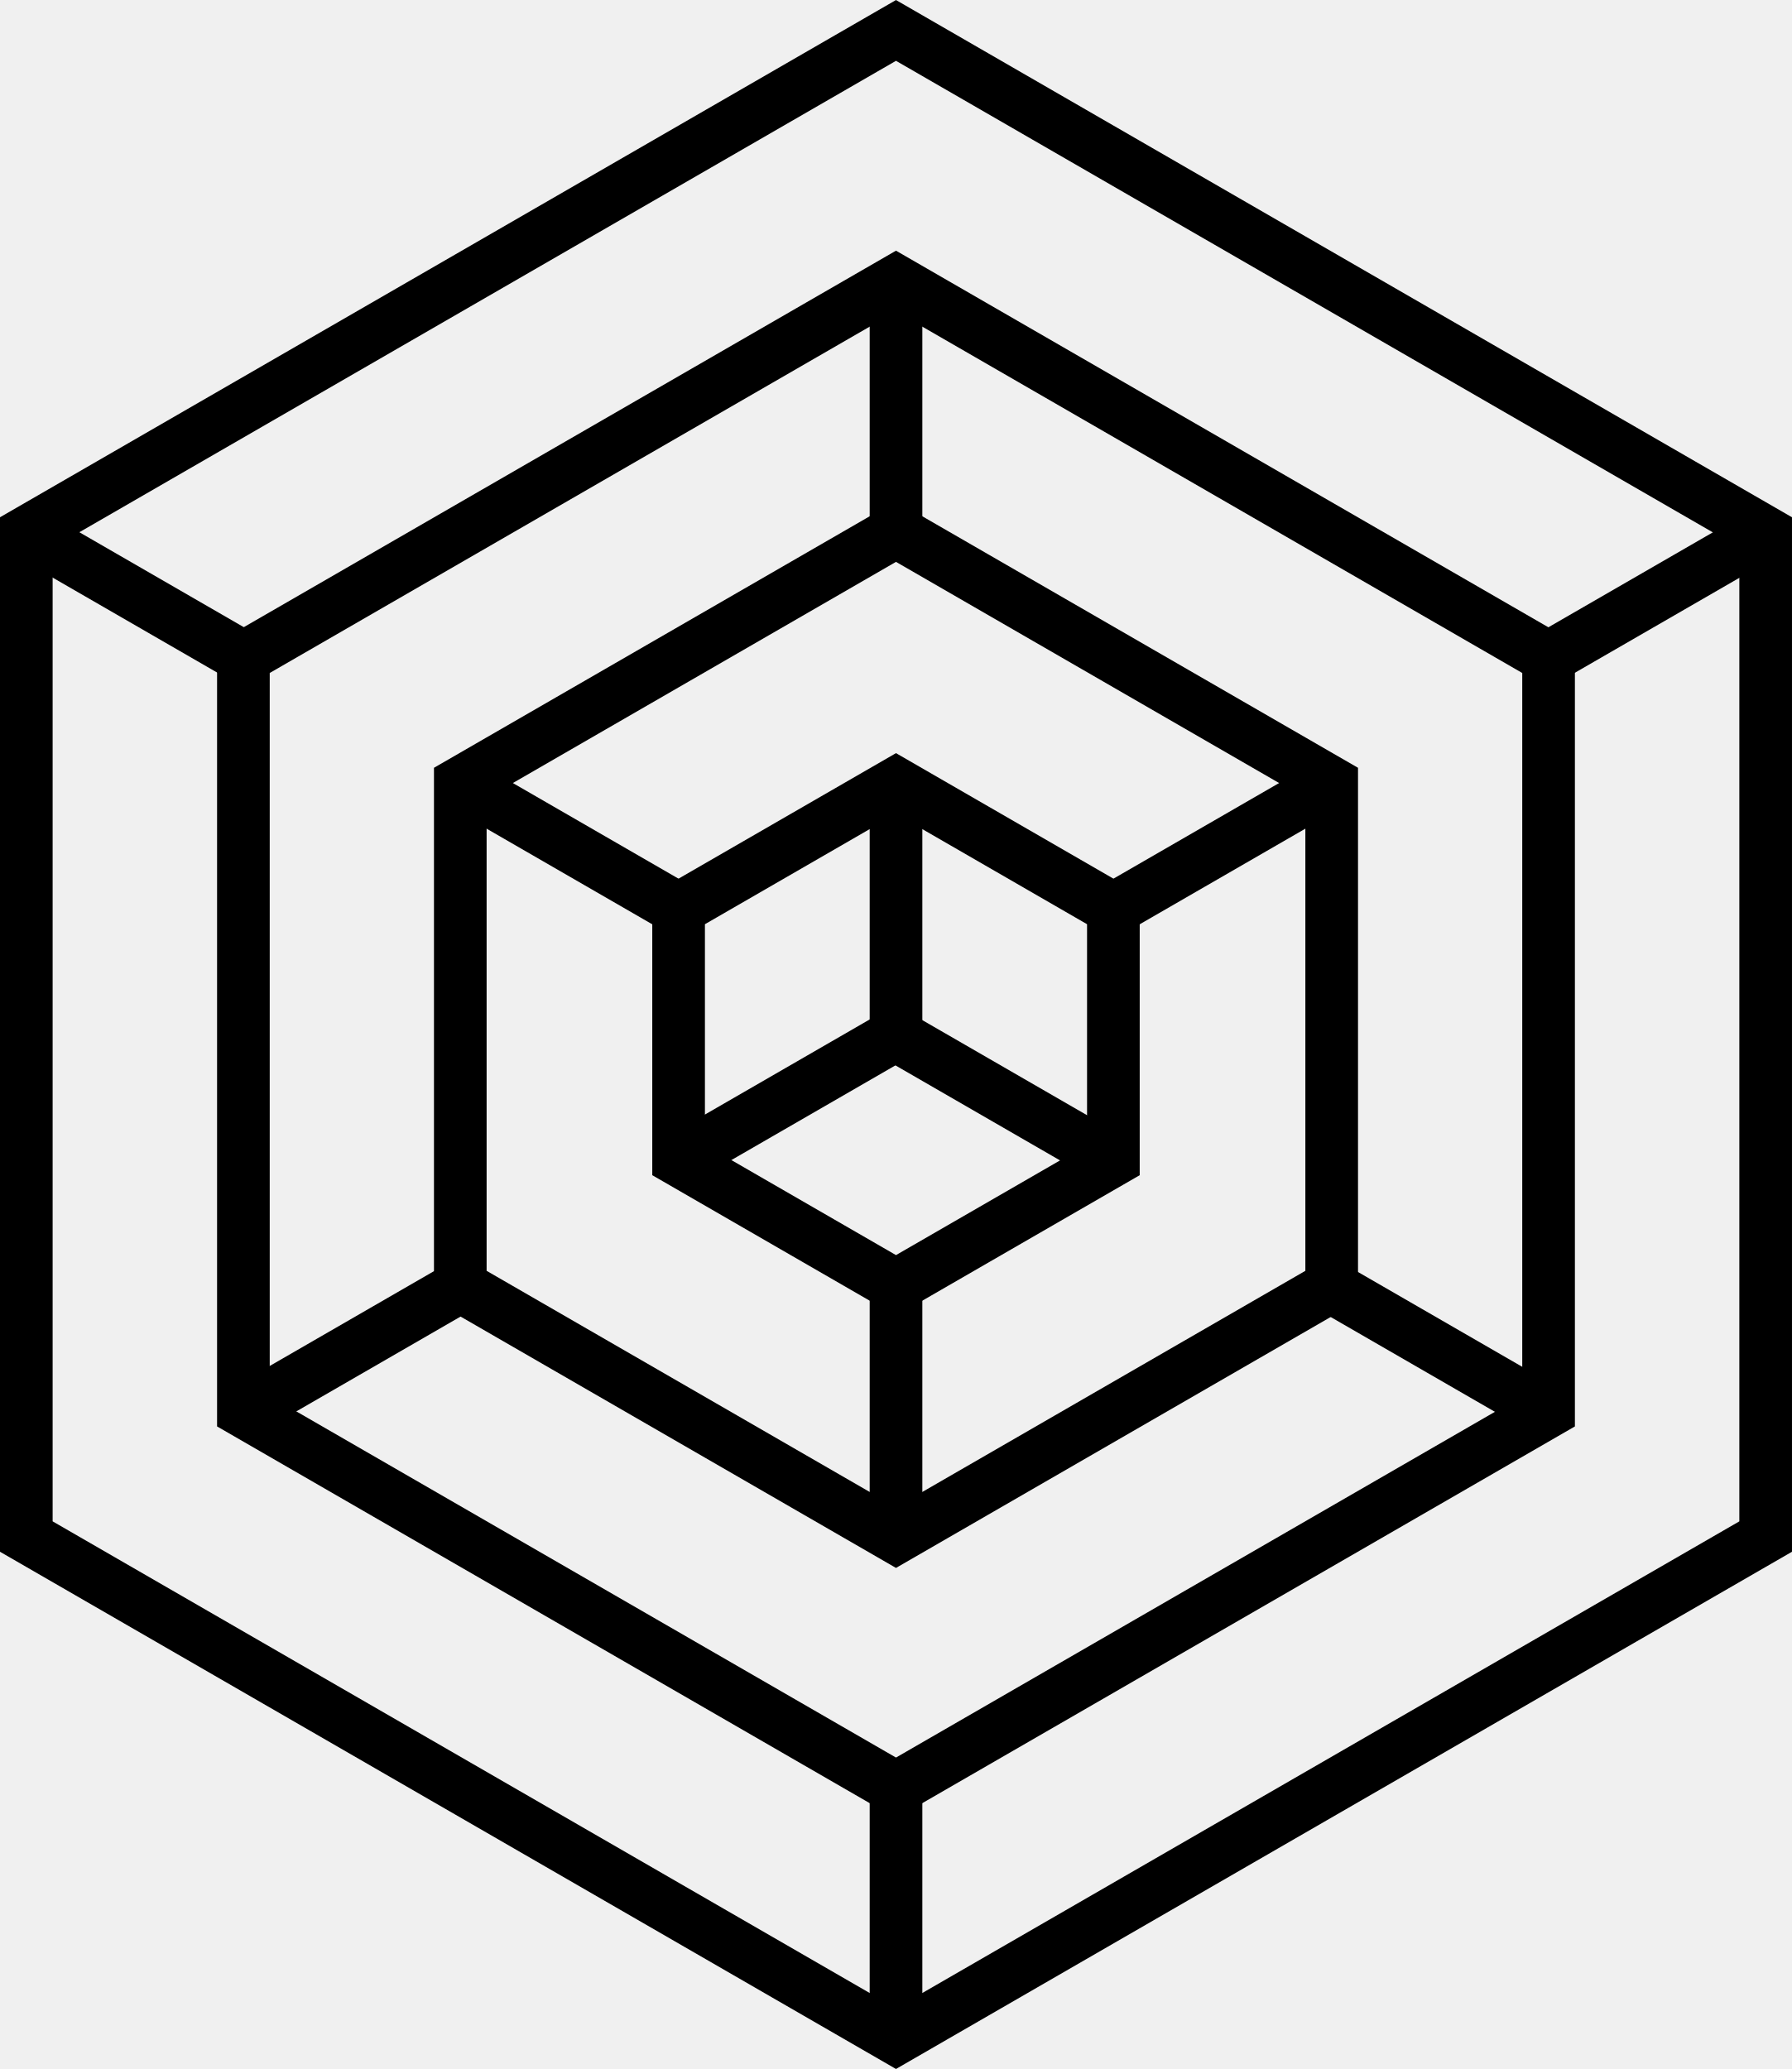
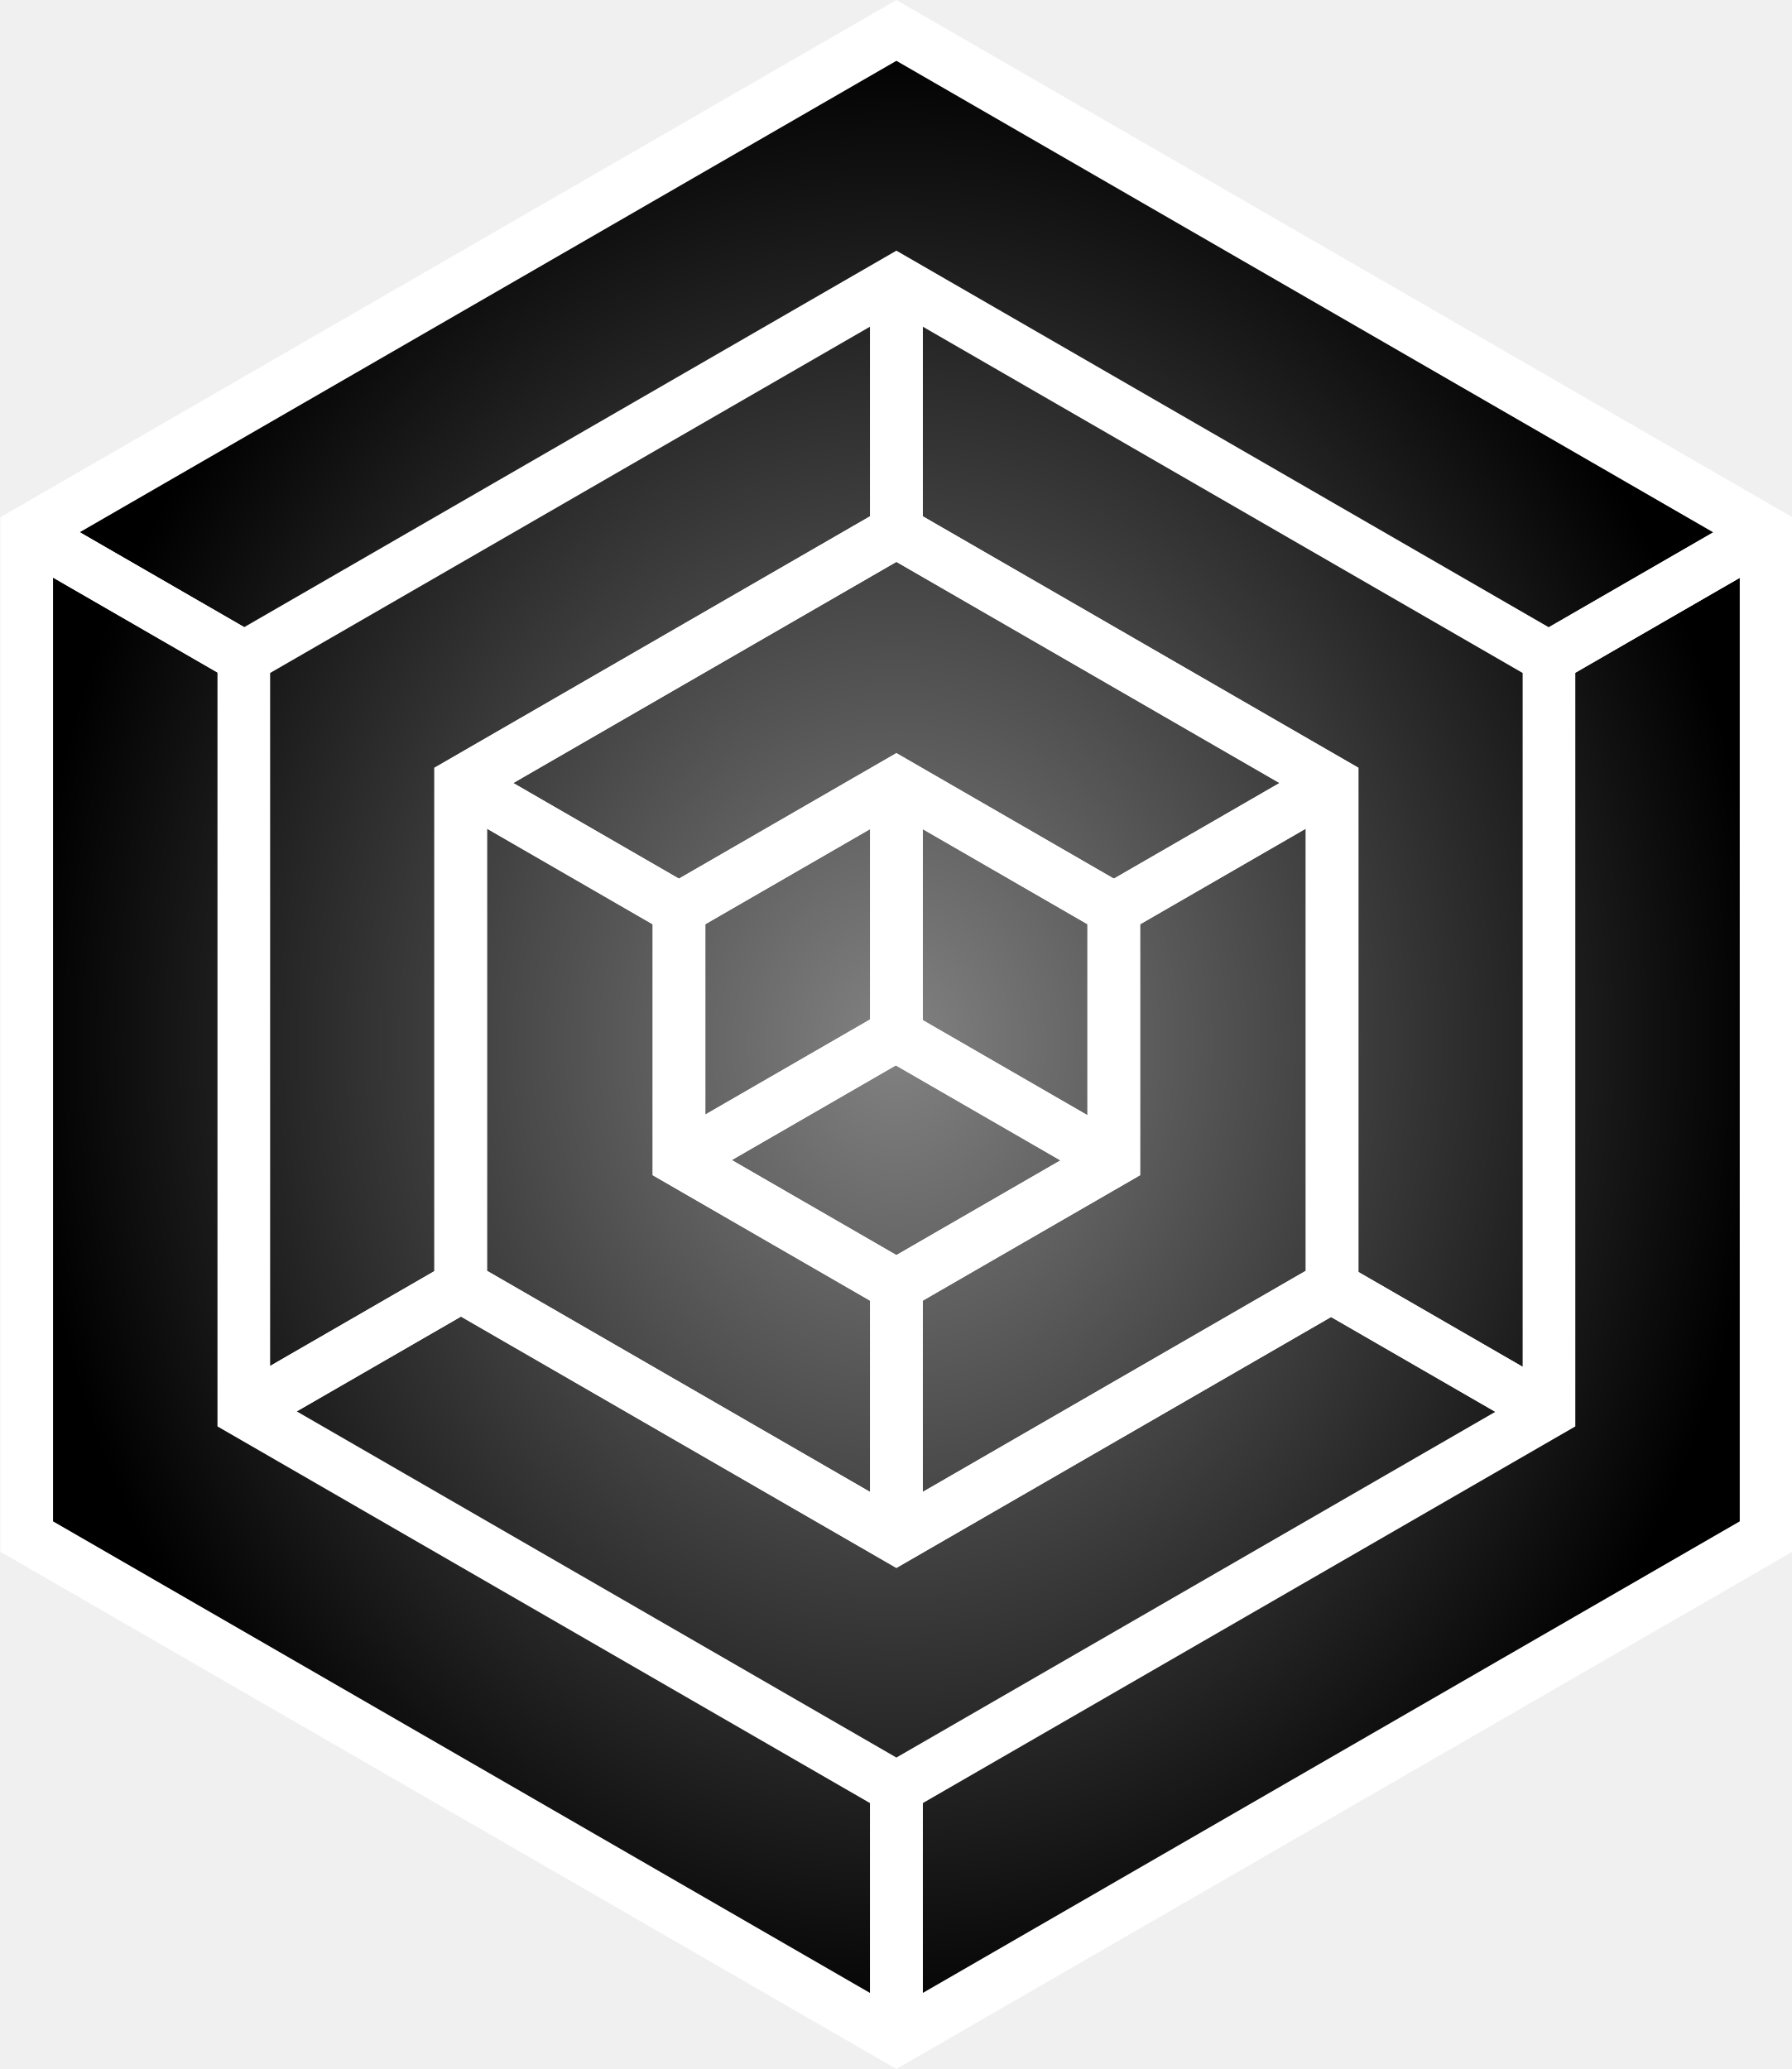
- <svg xmlns="http://www.w3.org/2000/svg" width="408.422" height="471.621" id="svg2" version="1.1">
-   <defs id="defs4" />
+ <svg xmlns="http://www.w3.org/2000/svg" xmlns:xlink="http://www.w3.org/1999/xlink" width="408.422" height="471.621" id="svg2" version="1.1">
+   <defs id="defs4">
+     <radialGradient xlink:href="#linearGradient4056" id="radialGradient3071" gradientUnits="userSpaceOnUse" gradientTransform="matrix(1,0,0,1.1547,0,-17.52741)" cx="66.67" cy="113.299" fx="66.67" fy="113.299" r="221.895" />
+     <linearGradient id="linearGradient4056">
+       <stop style="stop-color:#828282;stop-opacity:1;" offset="0" id="stop4058" />
+       <stop id="stop4182" offset="1" style="stop-color:#000000;stop-opacity:1;" />
+       <stop style="stop-color:#000000;stop-opacity:1;" offset="1" id="stop4060" />
+     </linearGradient>
+   </defs>
  <g id="layer1" transform="translate(-40.04814,36.0616)">
-     <g id="g3882">
-       <path transform="matrix(0.8932749,0,0,0.8932749,184.7028,98.54376)" d="M 288.565,241.41 66.67,369.521 -155.225,241.41 l 0,-256.223 L 66.67,-142.924 288.565,-14.812 z" id="path3797" style="fill:none;stroke:#000000;stroke-width:13.434;stroke-linecap:round;stroke-miterlimit:4;stroke-opacity:1;stroke-dasharray:none;stroke-dashoffset:0" />
-       <path style="fill:none;stroke:#000000;stroke-width:17.903;stroke-linecap:round;stroke-miterlimit:4;stroke-opacity:1;stroke-dasharray:none;stroke-dashoffset:0" id="path3845" d="M 288.565,241.41 66.67,369.521 -155.225,241.41 l 0,-256.223 L 66.67,-142.924 288.565,-14.812 z" transform="matrix(0.670294,0,0,0.670294,199.569,123.8072)" />
-       <path transform="matrix(0.4475183,0,0,0.4475183,214.4215,149.0475)" d="M 288.565,241.41 66.67,369.521 -155.225,241.41 l 0,-256.223 L 66.67,-142.924 288.565,-14.812 z" id="path3847" style="fill:none;stroke:#000000;stroke-width:26.815;stroke-linecap:round;stroke-miterlimit:4;stroke-opacity:1;stroke-dasharray:none;stroke-dashoffset:0" />
-       <path style="fill:none;stroke:#000000;stroke-width:53.743;stroke-linecap:round;stroke-miterlimit:4;stroke-opacity:1;stroke-dasharray:none;stroke-dashoffset:0" id="path3849" d="M 288.565,241.41 66.67,369.521 -155.225,241.41 l 0,-256.223 L 66.67,-142.924 288.565,-14.812 z" transform="matrix(0.2232862,0,0,0.2232862,229.371,174.4528)" />
-       <path style="fill:none;stroke:#000000;stroke-width:12;stroke-linecap:butt;stroke-linejoin:miter;stroke-miterlimit:4;stroke-opacity:1;stroke-dasharray:none" d="M 45.863,85.102 95.746,113.902" id="path3891" />
-       <path style="fill:none;stroke:#000000;stroke-width:12;stroke-linecap:butt;stroke-linejoin:miter;stroke-miterlimit:4;stroke-opacity:1;stroke-dasharray:none" d="m 244.263,428.502 0,-57.8" id="path3893" />
-       <path style="fill:none;stroke:#000000;stroke-width:12;stroke-linecap:butt;stroke-linejoin:miter;stroke-miterlimit:4;stroke-opacity:1;stroke-dasharray:none" d="m 392.863,113.902 49.6,-28.637" id="path3895" />
-       <path style="fill:none;stroke:#000000;stroke-width:12;stroke-linecap:butt;stroke-linejoin:miter;stroke-miterlimit:4;stroke-opacity:1;stroke-dasharray:none" d="m 244.263,28.302 0,57.2" id="path3924" />
-       <path style="fill:none;stroke:#000000;stroke-width:12;stroke-linecap:butt;stroke-linejoin:miter;stroke-miterlimit:4;stroke-opacity:1;stroke-dasharray:none" d="M 95.876,285.493 145.463,256.864" id="path3926" />
-       <path style="fill:none;stroke:#000000;stroke-width:12;stroke-linecap:butt;stroke-linejoin:miter;stroke-miterlimit:4;stroke-opacity:1;stroke-dasharray:none" d="m 392.663,285.702 -49.6,-28.637" id="path3928" />
-       <path style="fill:none;stroke:#000000;stroke-width:12;stroke-linecap:butt;stroke-linejoin:miter;stroke-miterlimit:4;stroke-opacity:1;stroke-dasharray:none" d="m 244.263,314.302 0,-58" id="path3930" />
-       <path style="fill:none;stroke:#000000;stroke-width:12;stroke-linecap:butt;stroke-linejoin:miter;stroke-miterlimit:4;stroke-opacity:1;stroke-dasharray:none" d="m 145.063,142.502 50,28.868" id="path3932" />
-       <path style="fill:none;stroke:#000000;stroke-width:12;stroke-linecap:butt;stroke-linejoin:miter;stroke-miterlimit:4;stroke-opacity:1;stroke-dasharray:none" d="m 293.563,171.302 50.2,-28.983" id="path3934" />
-       <path style="fill:none;stroke:#000000;stroke-width:12;stroke-linecap:butt;stroke-linejoin:miter;stroke-miterlimit:4;stroke-opacity:1;stroke-dasharray:none" d="m 194.863,228.302 49.4,-28.521" id="path3936" />
-       <path style="fill:none;stroke:#000000;stroke-width:12;stroke-linecap:butt;stroke-linejoin:miter;stroke-miterlimit:4;stroke-opacity:1;stroke-dasharray:none" d="m 244.263,142.802 0,57.5" id="path3938" />
-       <path style="fill:none;stroke:#000000;stroke-width:12;stroke-linecap:butt;stroke-linejoin:miter;stroke-miterlimit:4;stroke-opacity:1;stroke-dasharray:none" d="m 293.563,228.402 -49.363,-28.5" id="path3940" />
+     <g transform="translate(181.5234,547.4557)" id="g3105">
+       <path style="fill:url(#radialGradient3071);fill-opacity:1;stroke:none" id="path4870-1" d="M 288.565,241.41 66.67,369.521 -155.225,241.41 l 0,-256.223 L 66.67,-142.924 288.565,-14.812 z" transform="matrix(0.8932749,0,0,0.8932749,3.27633,-446.7931)" />
+       <g id="g4202" transform="translate(254.3682,-284.441)">
+         <path transform="matrix(0.8932749,0,0,0.8932749,-251.0967,-164.4728)" d="M 288.565,241.41 66.67,369.521 -155.225,241.41 l 0,-256.223 L 66.67,-142.924 288.565,-14.812 z" id="path4870" style="fill:none;stroke:#ffffff;stroke-width:13.434;stroke-linecap:square;stroke-miterlimit:4;stroke-opacity:1;stroke-dasharray:none;stroke-dashoffset:0" />
+         <path style="fill:none;stroke:#ffffff;stroke-width:17.903;stroke-linecap:round;stroke-miterlimit:4;stroke-opacity:1;stroke-dasharray:none;stroke-dashoffset:0" id="path4872" d="M 288.565,241.41 66.67,369.521 -155.225,241.41 l 0,-256.223 L 66.67,-142.924 288.565,-14.812 z" transform="matrix(0.670294,0,0,0.670294,-236.2306,-139.2093)" />
+         <path transform="matrix(0.4475183,0,0,0.4475183,-221.3781,-113.969)" d="M 288.565,241.41 66.67,369.521 -155.225,241.41 l 0,-256.223 L 66.67,-142.924 288.565,-14.812 z" id="path4874" style="fill:none;stroke:#ffffff;stroke-width:26.815;stroke-linecap:round;stroke-miterlimit:4;stroke-opacity:1;stroke-dasharray:none;stroke-dashoffset:0" />
+         <path style="fill:none;stroke:#ffffff;stroke-width:53.743;stroke-linecap:round;stroke-miterlimit:4;stroke-opacity:1;stroke-dasharray:none;stroke-dashoffset:0" id="path4876" d="M 288.565,241.41 66.67,369.521 -155.225,241.41 l 0,-256.223 L 66.67,-142.924 288.565,-14.812 z" transform="matrix(0.2232862,0,0,0.2232862,-206.4285,-88.56375)" />
+         <path style="fill:none;stroke:#ffffff;stroke-width:12;stroke-linecap:butt;stroke-linejoin:miter;stroke-miterlimit:4;stroke-opacity:1;stroke-dasharray:none" d="m -389.936,-177.914 49.883,28.8" id="path4878" />
+         <path style="fill:none;stroke:#ffffff;stroke-width:12;stroke-linecap:butt;stroke-linejoin:miter;stroke-miterlimit:4;stroke-opacity:1;stroke-dasharray:none" d="m -191.536,165.486 0,-57.8" id="path4880" />
+         <path style="fill:none;stroke:#ffffff;stroke-width:12;stroke-linecap:butt;stroke-linejoin:miter;stroke-miterlimit:4;stroke-opacity:1;stroke-dasharray:none" d="M -42.936,-149.114 6.664,-177.751" id="path4882" />
+         <path style="fill:none;stroke:#ffffff;stroke-width:12;stroke-linecap:butt;stroke-linejoin:miter;stroke-miterlimit:4;stroke-opacity:1;stroke-dasharray:none" d="m -191.536,-234.714 0,57.2" id="path4884" />
+         <path style="fill:none;stroke:#ffffff;stroke-width:12;stroke-linecap:butt;stroke-linejoin:miter;stroke-miterlimit:4;stroke-opacity:1;stroke-dasharray:none" d="m -339.924,22.477 49.588,-28.629" id="path4886" />
+         <path style="fill:none;stroke:#ffffff;stroke-width:12;stroke-linecap:butt;stroke-linejoin:miter;stroke-miterlimit:4;stroke-opacity:1;stroke-dasharray:none" d="m -43.136,22.686 -49.6,-28.637" id="path4888" />
+         <path style="fill:none;stroke:#ffffff;stroke-width:12;stroke-linecap:butt;stroke-linejoin:miter;stroke-miterlimit:4;stroke-opacity:1;stroke-dasharray:none" d="m -191.536,51.286 0,-58" id="path4890" />
+         <path style="fill:none;stroke:#ffffff;stroke-width:12;stroke-linecap:butt;stroke-linejoin:miter;stroke-miterlimit:4;stroke-opacity:1;stroke-dasharray:none" d="m -290.736,-120.514 50,28.868" id="path4892" />
+         <path style="fill:none;stroke:#ffffff;stroke-width:12;stroke-linecap:butt;stroke-linejoin:miter;stroke-miterlimit:4;stroke-opacity:1;stroke-dasharray:none" d="m -142.236,-91.714 50.2,-28.983" id="path4894" />
+         <path style="fill:none;stroke:#ffffff;stroke-width:12;stroke-linecap:butt;stroke-linejoin:miter;stroke-miterlimit:4;stroke-opacity:1;stroke-dasharray:none" d="m -240.936,-34.714 49.4,-28.521" id="path4898" />
+         <path style="fill:none;stroke:#ffffff;stroke-width:12;stroke-linecap:butt;stroke-linejoin:miter;stroke-miterlimit:4;stroke-opacity:1;stroke-dasharray:none" d="m -191.536,-120.214 0,57.5" id="path4900" />
+         <path style="fill:none;stroke:#ffffff;stroke-width:12;stroke-linecap:butt;stroke-linejoin:miter;stroke-miterlimit:4;stroke-opacity:1;stroke-dasharray:none" d="m -142.236,-34.614 -49.363,-28.5" id="path4902" />
+         <path style="fill:none;stroke:#ffffff;stroke-width:26.815;stroke-linecap:round;stroke-miterlimit:4;stroke-opacity:1;stroke-dasharray:none;stroke-dashoffset:0" id="path4908" d="M 288.565,241.41 66.67,369.521 -155.225,241.41 l 0,-256.223 L 66.67,-142.924 288.565,-14.812 z" transform="matrix(0.4475183,0,0,0.4475183,-221.3781,-113.969)" />
+         <path transform="matrix(0.2232862,0,0,0.2232862,-206.4285,-88.56375)" d="M 288.565,241.41 66.67,369.521 -155.225,241.41 l 0,-256.223 L 66.67,-142.924 288.565,-14.812 z" id="path4910" style="fill:none;stroke:#ffffff;stroke-width:53.743;stroke-linecap:round;stroke-miterlimit:4;stroke-opacity:1;stroke-dasharray:none;stroke-dashoffset:0" />
+         <path id="path4912" d="m -389.936,-177.914 49.883,28.8" style="fill:none;stroke:#ffffff;stroke-width:12;stroke-linecap:butt;stroke-linejoin:miter;stroke-miterlimit:4;stroke-opacity:1;stroke-dasharray:none" />
+         <path id="path4914" d="m -191.536,165.486 0,-57.8" style="fill:none;stroke:#ffffff;stroke-width:12;stroke-linecap:butt;stroke-linejoin:miter;stroke-miterlimit:4;stroke-opacity:1;stroke-dasharray:none" />
+         <path id="path4916" d="M -42.936,-149.114 6.664,-177.751" style="fill:none;stroke:#ffffff;stroke-width:12;stroke-linecap:butt;stroke-linejoin:miter;stroke-miterlimit:4;stroke-opacity:1;stroke-dasharray:none" />
+         <path id="path4918" d="m -191.536,-234.714 0,57.2" style="fill:none;stroke:#ffffff;stroke-width:12;stroke-linecap:butt;stroke-linejoin:miter;stroke-miterlimit:4;stroke-opacity:1;stroke-dasharray:none" />
+         <path id="path4920" d="m -339.924,22.477 49.588,-28.629" style="fill:none;stroke:#ffffff;stroke-width:12;stroke-linecap:butt;stroke-linejoin:miter;stroke-miterlimit:4;stroke-opacity:1;stroke-dasharray:none" />
+         <path id="path4922" d="m -43.136,22.686 -49.6,-28.637" style="fill:none;stroke:#ffffff;stroke-width:12;stroke-linecap:butt;stroke-linejoin:miter;stroke-miterlimit:4;stroke-opacity:1;stroke-dasharray:none" />
+         <path id="path4924" d="m -191.536,51.286 0,-58" style="fill:none;stroke:#ffffff;stroke-width:12;stroke-linecap:butt;stroke-linejoin:miter;stroke-miterlimit:4;stroke-opacity:1;stroke-dasharray:none" />
+         <path id="path4926" d="m -290.736,-120.514 50,28.868" style="fill:none;stroke:#ffffff;stroke-width:12;stroke-linecap:butt;stroke-linejoin:miter;stroke-miterlimit:4;stroke-opacity:1;stroke-dasharray:none" />
+         <path id="path4928" d="m -142.236,-91.714 50.2,-28.983" style="fill:none;stroke:#ffffff;stroke-width:12;stroke-linecap:butt;stroke-linejoin:miter;stroke-miterlimit:4;stroke-opacity:1;stroke-dasharray:none" />
+         <path id="path4932" d="m -240.936,-34.714 49.4,-28.521" style="fill:none;stroke:#ffffff;stroke-width:12;stroke-linecap:butt;stroke-linejoin:miter;stroke-miterlimit:4;stroke-opacity:1;stroke-dasharray:none" />
+         <path id="path4934" d="m -191.536,-120.214 0,57.5" style="fill:none;stroke:#ffffff;stroke-width:12;stroke-linecap:butt;stroke-linejoin:miter;stroke-miterlimit:4;stroke-opacity:1;stroke-dasharray:none" />
+         <path id="path4936" d="m -142.236,-34.614 -49.363,-28.5" style="fill:none;stroke:#ffffff;stroke-width:12;stroke-linecap:butt;stroke-linejoin:miter;stroke-miterlimit:4;stroke-opacity:1;stroke-dasharray:none" />
+       </g>
    </g>
  </g>
</svg>
